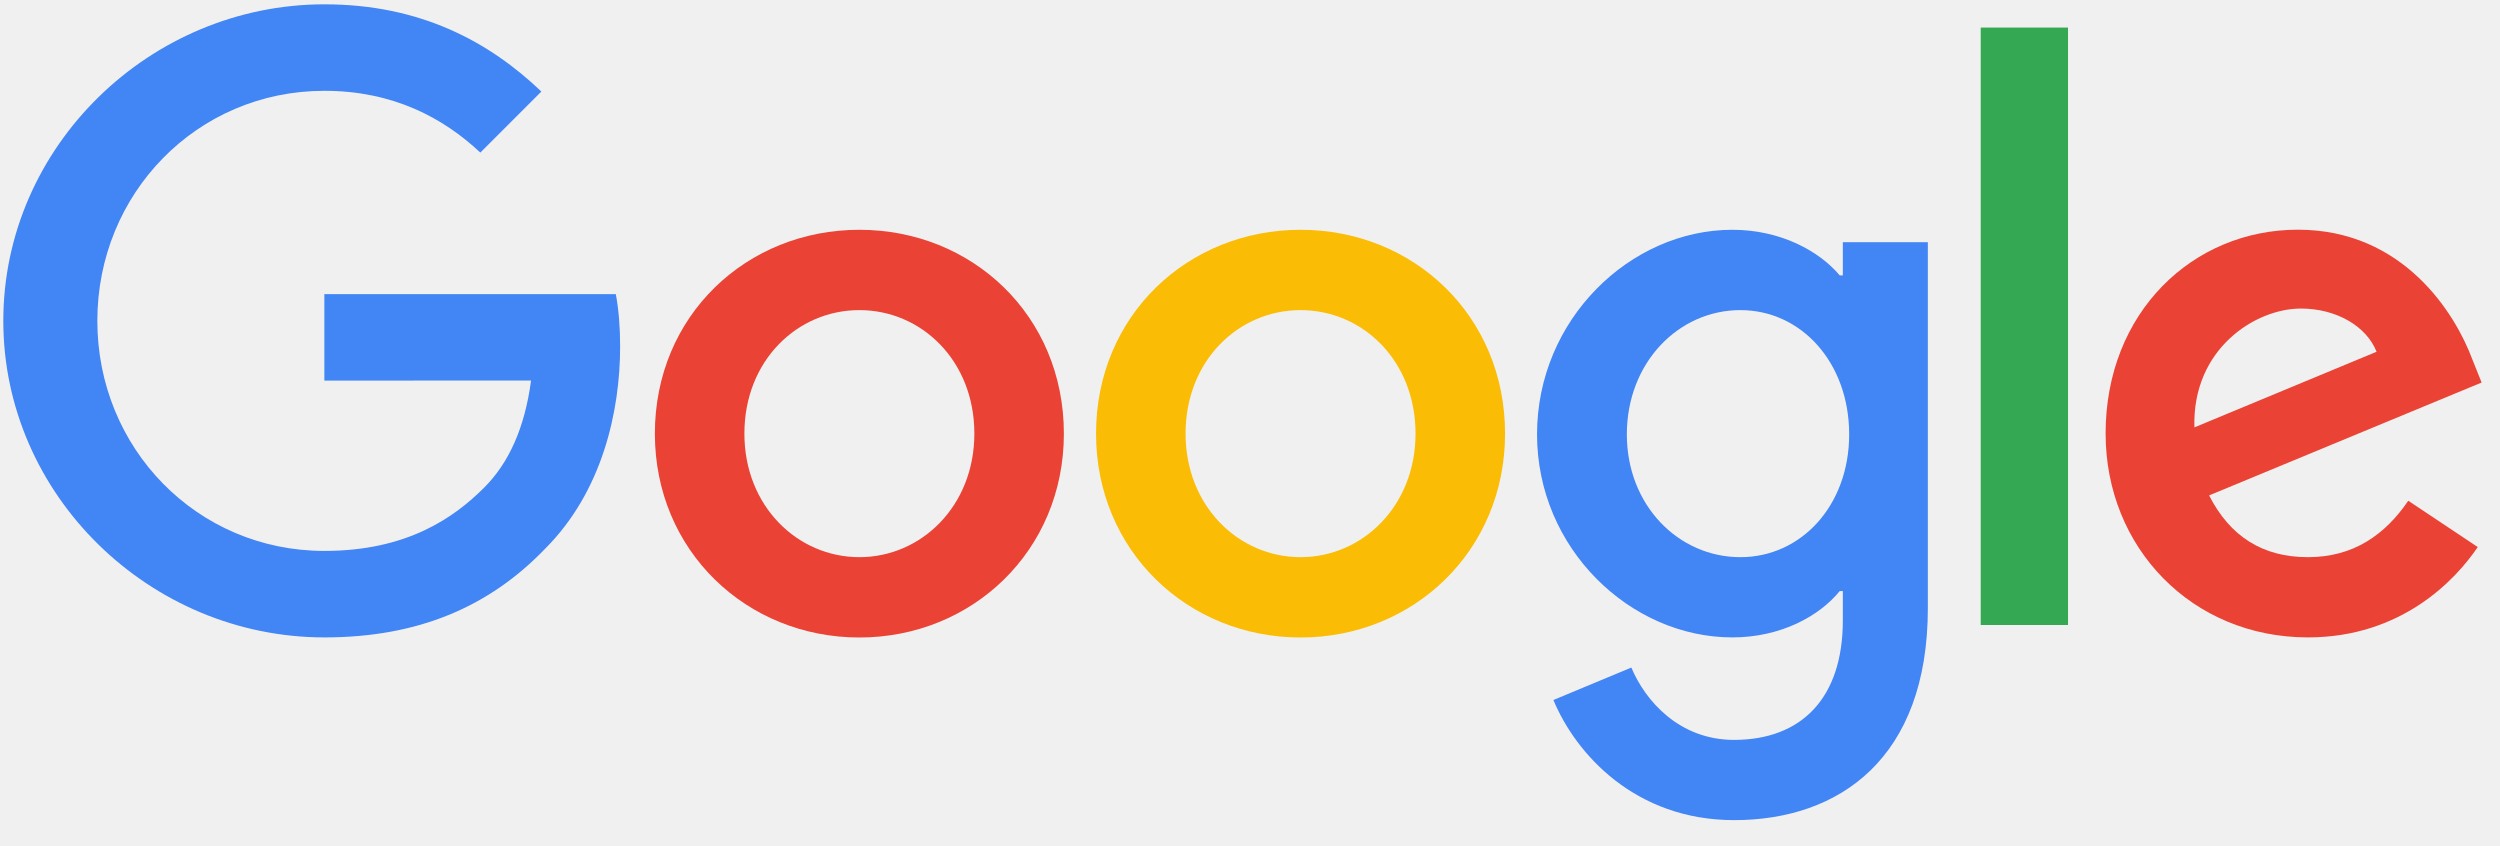
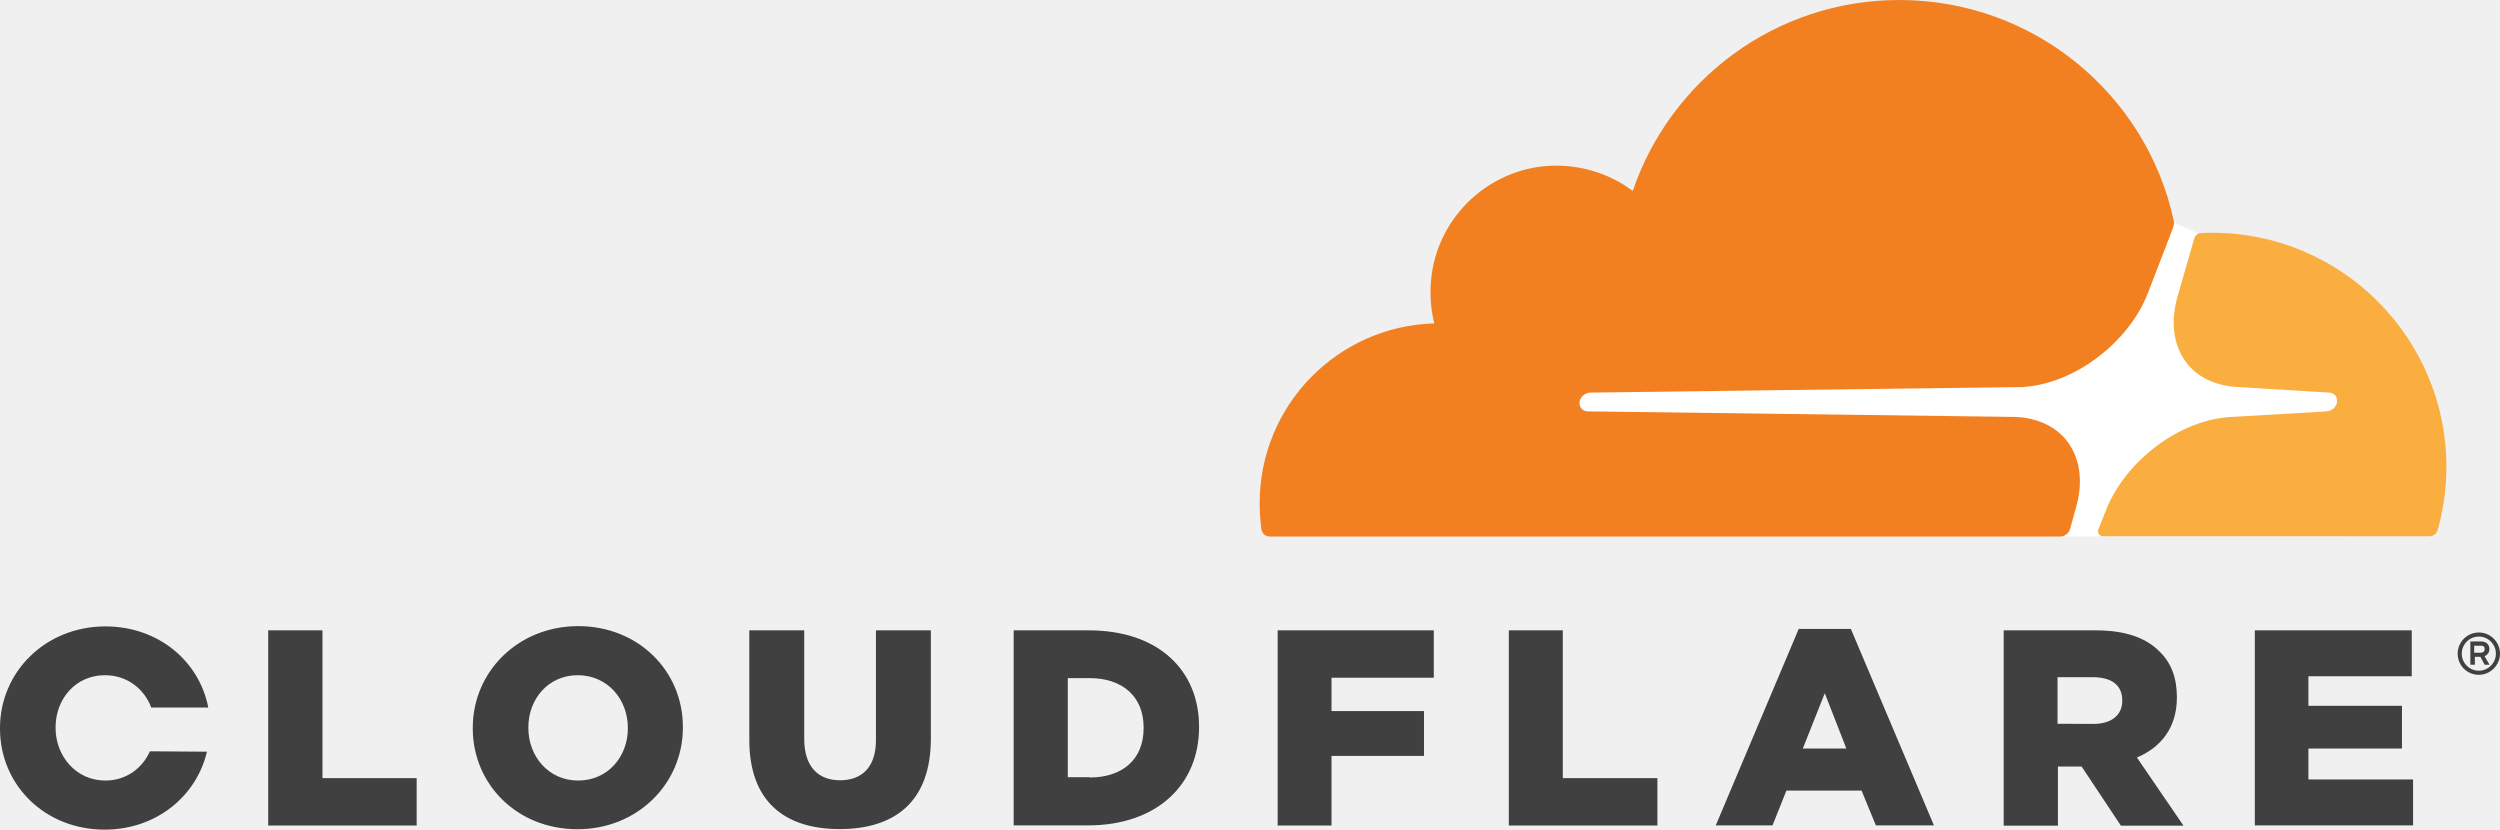
- <svg xmlns="http://www.w3.org/2000/svg" viewBox="0 0 272 92" width="272" height="92">
-   <path fill="#EA4335" d="M115.75 47.18c0 12.77-9.99 22.18-22.25 22.18s-22.25-9.41-22.25-22.18C71.25 34.32 81.24 25 93.5 25s22.25 9.32 22.25 22.18zm-9.74 0c0-7.98-5.79-13.44-12.51-13.44S80.99 39.2 80.99 47.18c0 7.9 5.79 13.44 12.51 13.44s12.51-5.55 12.51-13.44z" />
-   <path fill="#FBBC05" d="M163.75 47.18c0 12.77-9.99 22.18-22.25 22.18s-22.25-9.41-22.25-22.18c0-12.85 9.99-22.18 22.25-22.18s22.25 9.32 22.25 22.18zm-9.74 0c0-7.98-5.79-13.44-12.51-13.44s-12.51 5.46-12.51 13.44c0 7.9 5.79 13.44 12.51 13.44s12.51-5.55 12.51-13.44z" />
-   <path fill="#4285F4" d="M209.75 26.34v39.82c0 16.38-9.66 23.07-21.08 23.07-10.75 0-17.22-7.19-19.66-13.07l8.48-3.53c1.51 3.61 5.21 7.87 11.17 7.87 7.31 0 11.84-4.51 11.84-13v-3.19h-.34c-2.18 2.69-6.38 5.04-11.68 5.04-11.09 0-21.25-9.66-21.25-22.09 0-12.52 10.16-22.26 21.25-22.26 5.29 0 9.49 2.35 11.68 4.96h.34v-3.61h9.25zm-8.56 20.92c0-7.81-5.21-13.52-11.84-13.52-6.72 0-12.35 5.71-12.35 13.52 0 7.73 5.63 13.36 12.35 13.36 6.63 0 11.84-5.63 11.84-13.36z" />
-   <path fill="#34A853" d="M225 3v65h-9.5V3h9.5z" />
-   <path fill="#EA4335" d="M262.02 54.48l7.56 5.04c-2.44 3.61-8.32 9.83-18.48 9.83-12.6 0-22.01-9.74-22.01-22.18 0-13.19 9.49-22.18 20.92-22.18 11.51 0 17.14 9.16 18.98 14.11l1.01 2.52-29.65 12.28c2.27 4.45 5.8 6.72 10.75 6.72 4.96 0 8.4-2.44 10.92-6.14zm-23.27-7.98l19.82-8.23c-1.09-2.77-4.37-4.7-8.23-4.7-4.95 0-11.84 4.37-11.59 12.93z" />
-   <path fill="#4285F4" d="M35.29 41.41V32H67c.31 1.64.47 3.58.47 5.68 0 7.06-1.93 15.79-8.15 22.01-6.05 6.3-13.78 9.66-24.02 9.66C16.32 69.35.36 53.89.36 34.91.36 15.93 16.32.47 35.3.47c10.5 0 17.98 4.12 23.6 9.49l-6.64 6.64c-4.03-3.78-9.49-6.72-16.97-6.72-13.86 0-24.7 11.17-24.7 25.03 0 13.86 10.84 25.03 24.7 25.03 8.99 0 14.11-3.61 17.39-6.89 2.66-2.66 4.41-6.46 5.1-11.65l-22.49.01z" />
+ <svg xmlns="http://www.w3.org/2000/svg" version="1.2" baseProfile="tiny" id="Layer_1" x="0px" y="0px" viewBox="0 0 1889.4 627" xml:space="preserve">
+   <path fill="#404041" d="M1873.4,510c-8.9,0-16-7.1-16-16c0-8.7,7.1-16,16-16c8.7,0,16,7.1,16,16C1889.4,502.7,1882.1,510,1873.4,510   M1873.4,481.1c-7.1,0-12.9,5.8-12.9,12.9s5.8,12.9,12.9,12.9s12.9-5.8,12.9-12.9S1880.5,481.1,1873.4,481.1 M1881.5,502.4h-3.7  l-3.2-6h-4.2v6h-3.4v-17.6h8.4c3.7,0,6,2.4,6,5.8c0,2.6-1.6,4.5-3.7,5.3L1881.5,502.4z M1875.2,493.2c1.3,0,2.6-0.8,2.6-2.6  c0-2.1-1.1-2.6-2.6-2.6h-5.3v5.3H1875.2z M202.7,476.4h41v111.7h71.2v35.8H202.7L202.7,476.4z M357.3,550.5V550  c0-42.3,34.2-76.8,79.7-76.8s79.1,33.9,79.1,76.2v0.5c0,42.3-34.2,76.8-79.7,76.8S357.3,592.8,357.3,550.5 M474.5,550.5V550  c0-21.3-15.2-39.7-37.9-39.7c-22.3,0-37.3,18.1-37.3,39.4v0.5c0,21.3,15.2,39.7,37.6,39.7C459.5,589.9,474.5,571.8,474.5,550.5   M566.3,559.2v-82.8h41.5v82c0,21.3,10.8,31.3,27.1,31.3s27.1-9.7,27.1-30.2v-83.1h41.5v81.8c0,47.6-27.1,68.4-69.1,68.4  C592.6,626.5,566.3,605.4,566.3,559.2 M766.1,476.4h56.8c52.6,0,83.3,30.2,83.3,72.8v0.5c0,42.6-31,74.1-84.1,74.1h-56L766.1,476.4z   M823.6,587.6c24.4,0,40.7-13.4,40.7-37.3v-0.5c0-23.7-16.3-37.3-40.7-37.3h-16.6v74.9h16.6V587.6z M965.6,476.4h118v35.8h-77.3  v25.2h69.9v33.9h-69.9v52.6h-40.7V476.4z M1140.4,476.4h40.7v111.7h71.5v35.8h-112.3V476.4z M1359.4,475.3h39.4l62.8,148.5h-43.9  l-10.8-26.3h-56.8l-10.5,26.3h-42.9L1359.4,475.3z M1395.4,565.7l-16.3-41.8l-16.6,41.8H1395.4z M1514.3,476.4h69.7  c22.6,0,38.1,5.8,48.1,16c8.7,8.4,13.1,19.7,13.1,34.4v0.5c0,22.6-12.1,37.6-30.2,45.2l35.2,51.5h-47.3l-29.7-44.7h-17.9v44.7h-41  L1514.3,476.4z M1582.1,547.1c13.9,0,21.8-6.8,21.8-17.4v-0.5c0-11.6-8.4-17.4-22.1-17.4H1555v35.2L1582.1,547.1z M1704.1,476.4  h118.6v34.7h-78.1v22.3h70.7v32.3h-70.7v23.4h79.1v34.7h-119.6L1704.1,476.4z M113.3,567.8c-5.8,12.9-17.9,22.1-33.7,22.1  c-22.3,0-37.6-18.7-37.6-39.7v-0.5c0-21.3,15-39.4,37.3-39.4c16.8,0,29.7,10.3,35,24.4h43.1c-6.8-35.2-37.9-61.3-77.8-61.3  C34.2,473.5,0,507.9,0,550.2v0.5C0,593.1,33.7,627,79.1,627c38.9,0,69.4-25.2,77.3-58.9L113.3,567.8z" />
+   <path fill="#FFFFFF" d="M1774.3,241.1l-112.8-64.7L1642,168l-461.4,3.2v234.2h593.6L1774.3,241.1z" />
+   <path fill="#F38020" d="M1568.9,383.8c5.5-18.9,3.4-36.3-5.8-49.2c-8.4-11.8-22.6-18.7-39.7-19.5l-323.6-4.2c-2.1,0-3.9-1.1-5-2.6  c-1.1-1.6-1.3-3.7-0.8-5.8c1.1-3.2,4.2-5.5,7.6-5.8l326.5-4.2c38.6-1.8,80.7-33.1,95.4-71.5l18.7-48.6c0.8-2.1,1.1-4.2,0.5-6.3  C1621.8,71,1536.9,0,1435.4,0c-93.6,0-173,60.5-201.4,144.3c-18.4-13.7-41.8-21-67-18.7c-45,4.5-81,40.5-85.4,85.4  c-1.1,11.6-0.3,22.9,2.4,33.4c-73.3,2.1-132,62-132,135.9c0,6.6,0.5,13.1,1.3,19.7c0.5,3.2,3.2,5.5,6.3,5.5h597.3  c3.4,0,6.6-2.4,7.6-5.8L1568.9,383.8z" />
+   <path fill="#FAAE40" d="M1672,175.9c-2.9,0-6,0-8.9,0.3c-2.1,0-3.9,1.6-4.7,3.7l-12.6,43.9c-5.5,18.9-3.4,36.3,5.8,49.2  c8.4,11.8,22.6,18.7,39.7,19.5l68.9,4.2c2.1,0,3.9,1.1,5,2.6c1.1,1.6,1.3,3.9,0.8,5.8c-1.1,3.2-4.2,5.5-7.6,5.8l-71.8,4.2  c-38.9,1.8-80.7,33.1-95.4,71.5l-5.3,13.4c-1.1,2.6,0.8,5.3,3.7,5.3H1836c2.9,0,5.5-1.8,6.3-4.7c4.2-15.2,6.6-31.3,6.6-47.8  C1848.9,255.3,1769.5,175.9,1672,175.9" />
</svg>
